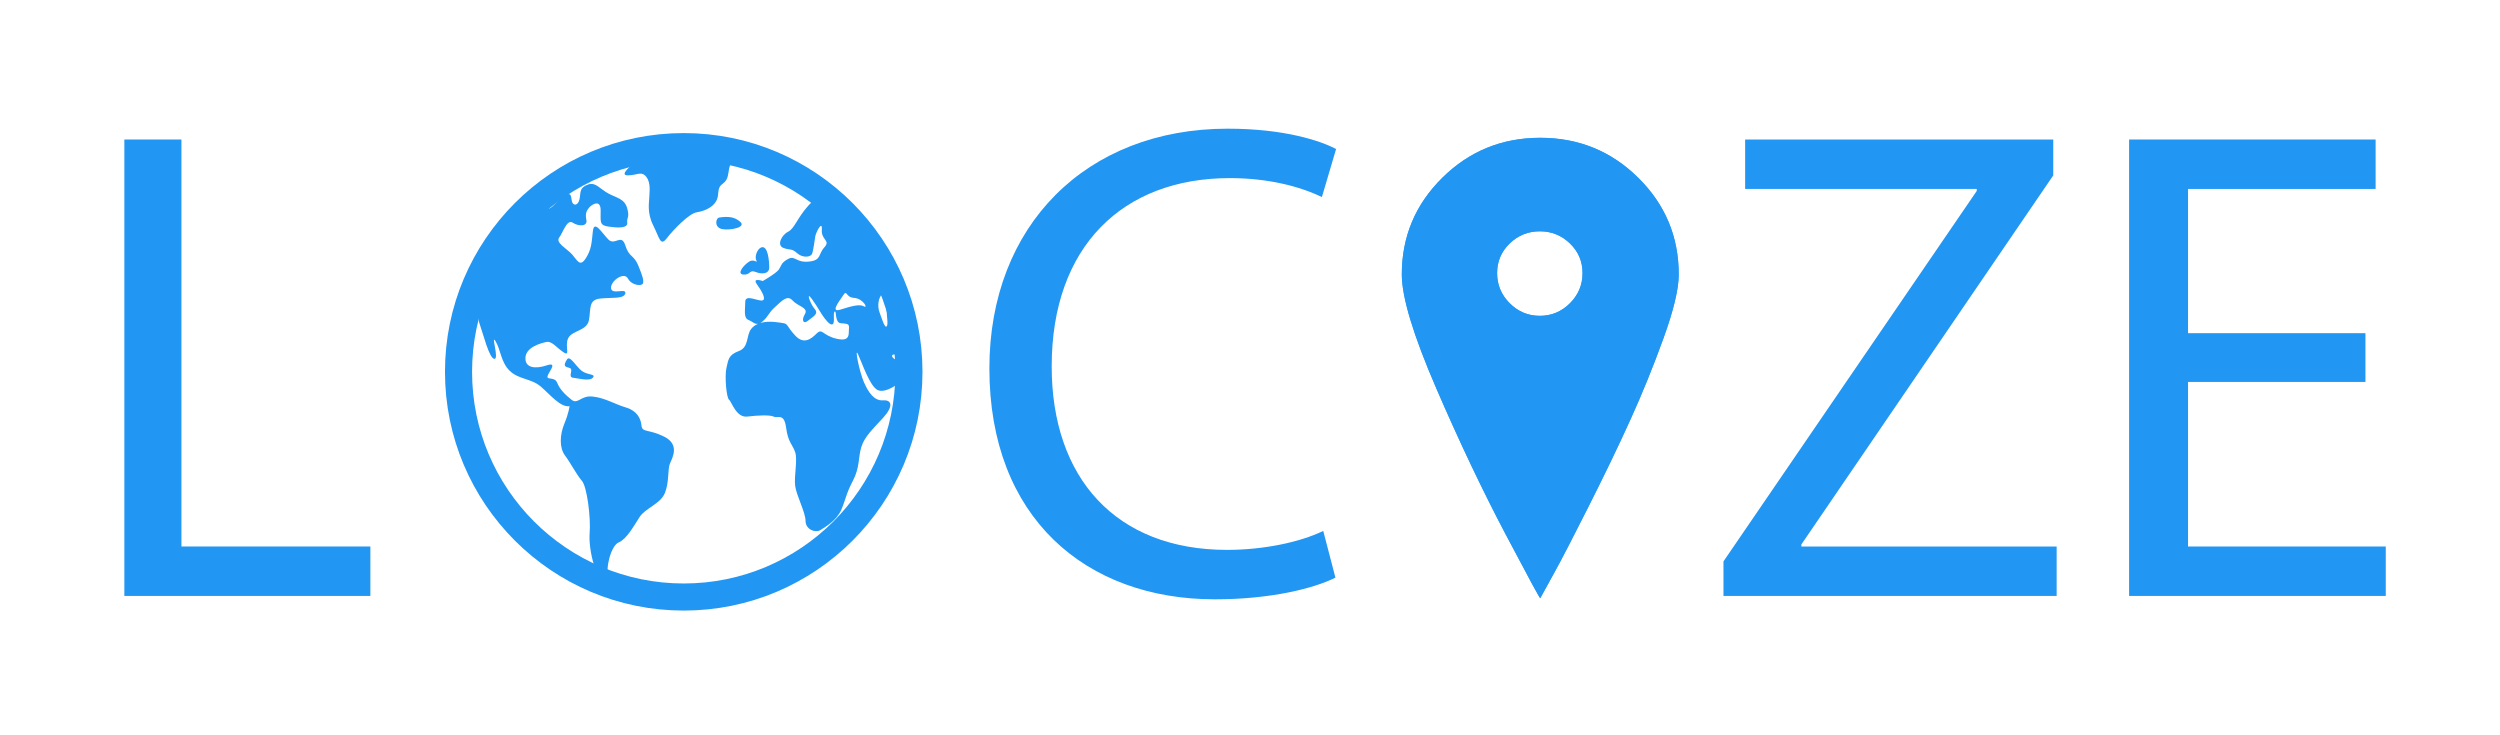
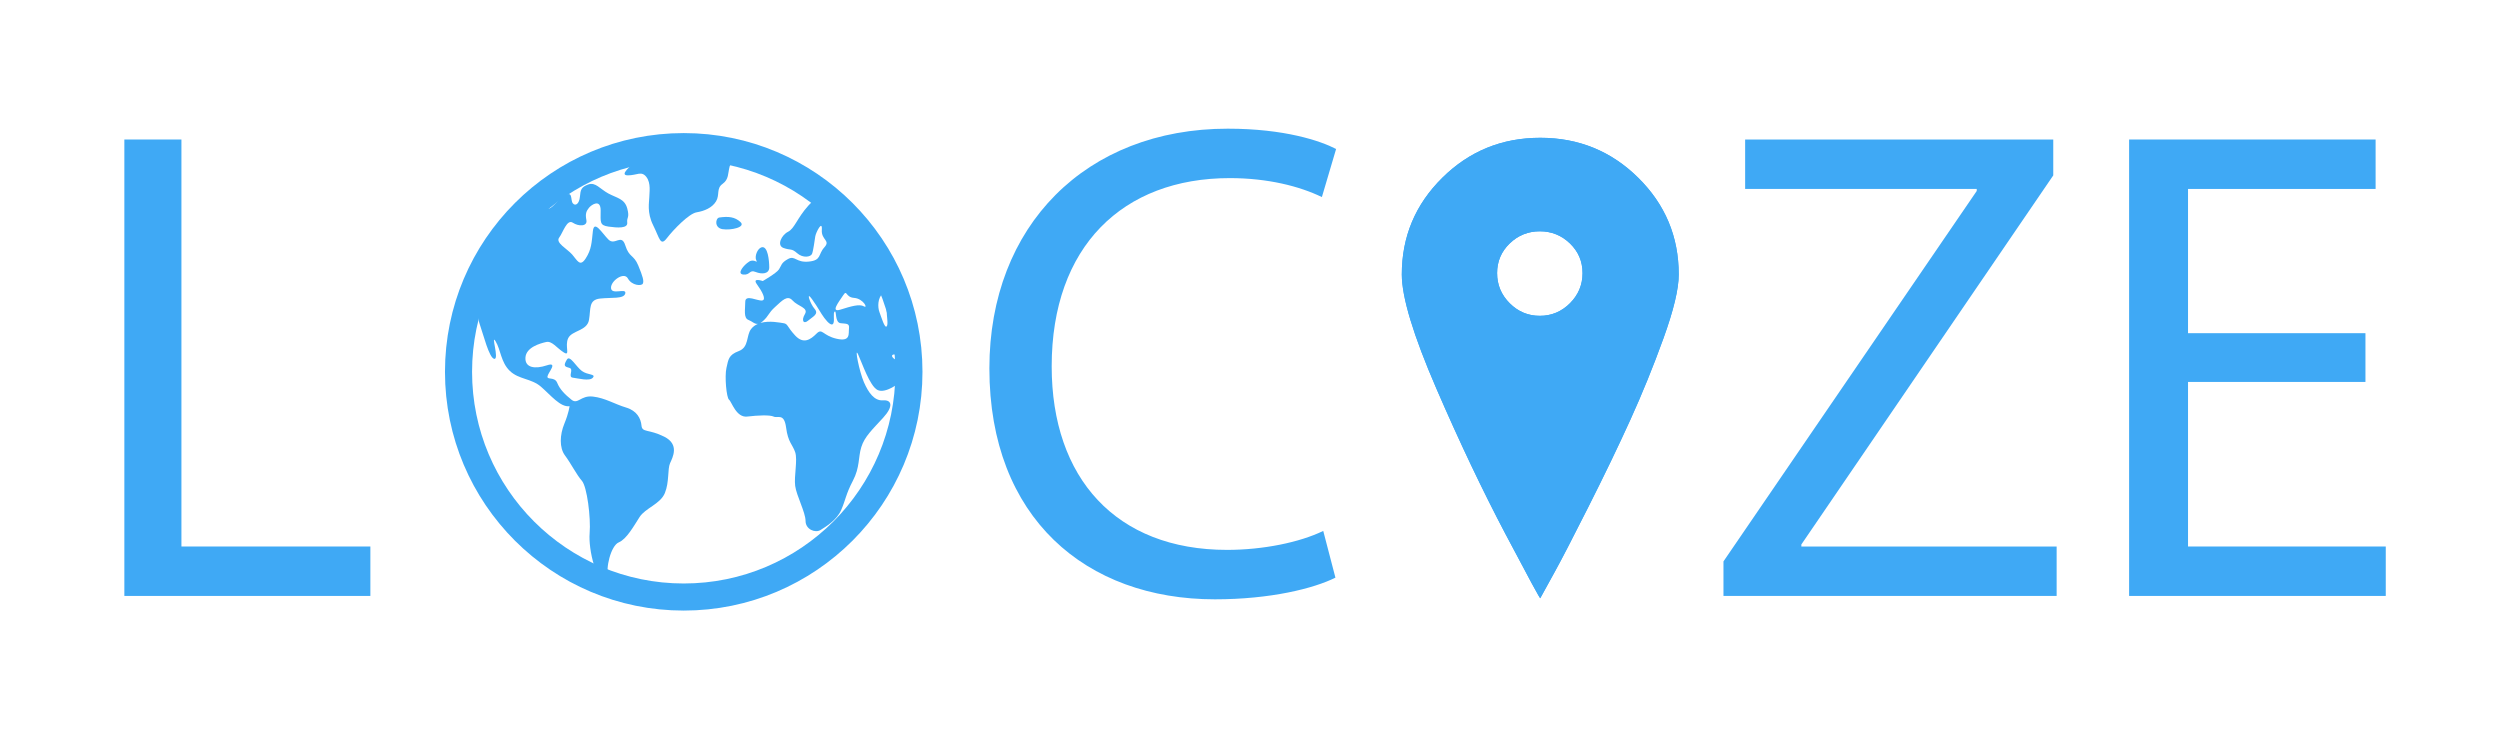
<svg xmlns="http://www.w3.org/2000/svg" xmlns:xlink="http://www.w3.org/1999/xlink" version="1.1" id="Layer_1" x="0px" y="0px" viewBox="0 0 738.336 217" enable-background="new 0 0 738.336 217" xml:space="preserve">
  <g>
    <g>
      <defs>
        <circle id="SVGID_1_" cx="201.619" cy="108.951" r="67.119" />
      </defs>
      <clipPath id="SVGID_2_">
        <use xlink:href="#SVGID_1_" overflow="visible" />
      </clipPath>
      <g clip-path="url(#SVGID_2_)">
-         <path fill="#2196F3" d="M142.926,73.62c-0.766,5.554,1.148,8.427,0,11.107c-1.149,2.681-2.49,7.469-1.341,10.724     c1.148,3.256,2.872,10.341,4.404,10.533c1.532,0.19-1.148-7.66,0.383-5.171c1.533,2.49,1.533,6.194,4.214,8.746     c2.681,2.553,6.32,2.17,9.192,4.659c2.872,2.49,5.744,6.129,8.426,5.746c0,0-0.192,1.915-1.533,5.17     c-1.34,3.255-1.532,7.084,0.192,9.383c1.723,2.298,3.447,5.746,4.979,7.469c1.532,1.724,2.681,10.915,2.298,15.511     c-0.383,4.596,1.723,14.937,6.51,17.235c4.788,2.298,0-1.149-0.957-4.021c-0.958-2.872,0.739-9.575,3.052-10.533     c2.31-0.958,4.417-4.787,6.14-7.469c1.723-2.681,6.128-3.83,7.469-7.084c1.341-3.256,0.766-7.085,1.532-8.81     c0.766-1.724,2.873-5.554-1.724-7.852c-4.595-2.297-6.51-1.148-6.703-3.255c-0.191-2.106-1.34-4.404-4.595-5.361     c-3.256-0.958-6.129-2.817-9.768-3.228c-3.639-0.411-4.404,2.462-6.319,0.929c-1.915-1.532-3.446-3.065-4.213-4.979     c-0.766-1.915-3.064-0.766-2.872-1.915c0.19-1.149,3.254-4.404-0.192-3.255c-3.446,1.149-6.51,0.766-6.319-2.297     c0.193-3.064,4.405-4.214,6.129-4.597c1.723-0.383,3.063,1.724,5.17,3.065c2.106,1.34,0.191-1.915,1.34-4.213     s5.554-2.106,6.128-5.361c0.575-3.255-0.191-5.937,3.256-6.32c3.446-0.383,7.084,0.191,7.468-1.533     c0.383-1.723-4.022,0.575-4.213-1.532c-0.192-2.106,3.83-4.978,4.979-2.872c1.149,2.106,4.021,2.298,4.405,1.532     c0.383-0.766,0-2.105-1.341-5.361c-1.34-3.256-2.681-2.298-3.83-5.937c-1.149-3.638-3.064,0.191-4.979-1.724     c-1.916-1.915-4.213-5.937-4.597-2.489c-0.383,3.447-0.383,5.361-2.105,8.042c-1.724,2.682-2.489,0.575-4.021-1.149     c-1.532-1.723-4.979-3.446-3.831-4.978c1.149-1.532,2.298-5.553,4.021-4.404c1.724,1.149,4.405,1.149,4.021-0.767     c-0.383-1.915,0-2.681,0.766-3.639c0.766-0.958,3.447-2.681,3.447,0.767c0,3.446-0.384,4.404,2.298,4.788     c2.681,0.383,5.744,0.574,5.554-1.149c-0.192-1.724,0.766-1.341,0-4.214c-0.767-2.872-3.064-3.063-5.554-4.404     c-2.489-1.34-3.831-3.446-5.937-2.681c-2.106,0.766-2.299,1.532-2.489,3.639c-0.192,2.107-1.341,2.873-2.107,1.915     c-0.766-0.958,0.192-4.022-2.681-2.106c-2.873,1.915-4.021,5.171-5.553,2.872c-1.533-2.297,2.297-6.319-1.724-4.595     c-4.022,1.723-6.895,3.638-4.788,4.404c2.107,0.766,4.213,2.107,2.107,2.873c-2.107,0.766-6.32-0.575-7.852,0.957     C147.138,65.96,142.926,73.62,142.926,73.62z" />
-         <path fill="#2196F3" d="M165.522,52.939c-0.01,2.141,0.575,3.829,2.49,1.915c1.915-1.915,3.063-4.212,4.405-3.256     c1.34,0.958,3.639,0.704,4.595,0.639c0.958-0.064,1.15-2.937,3.831-2.554c2.681,0.383,1.724-0.574,4.595-2.107     c2.873-1.532,9.001-4.212,2.681-3.446c-6.319,0.766-6.703-0.958-11.107,1.915c-4.403,2.873-5.36,2.873-6.509,3.639     c-1.149,0.766-2.49-2.298-4.022,0C164.947,51.98,165.533,50.757,165.522,52.939z" />
-         <path fill="#2196F3" d="M188.501,47.002c-2.263,1.956-5.744,4.788-3.064,4.788c2.681,0,3.983-1.404,5.439,0.447     c1.456,1.851,0.88,4.723,0.88,6.063s-0.766,4.405,1.149,8.235c1.916,3.829,2.106,6.319,4.022,3.829     c1.915-2.489,6.51-7.276,8.808-7.659c2.298-0.384,4.597-1.341,5.746-3.256c1.148-1.916,0-3.773,1.915-5.142     s1.531-3.093,2.107-5.199c0.573-2.107,5.745-2.107,3.446-3.255c-2.298-1.149-6.51-1.916-11.49-1.341     C202.481,45.087,192.715,43.364,188.501,47.002z" />
-         <path fill="#2196F3" d="M167.438,106.174c-1.218,1.987-0.575,2.107,0.766,2.49c1.34,0.383-0.575,2.68,0.957,2.872     c1.532,0.192,4.979,1.149,5.936,0c0.958-1.148-1.531-0.701-3.255-1.978C170.119,108.281,168.303,104.763,167.438,106.174z" />
-         <path fill="#2196F3" d="M260.122,137.388c-2.062,1.033-1.149,2.682-3.064,3.831c-1.915,1.148-1.148,1.531-1.723,4.213     c-0.576,2.68,0.191,4.212,1.532,2.106C258.207,145.432,262.419,136.239,260.122,137.388z" />
-         <path fill="#2196F3" d="M271.037,105.218c-0.574-3.256-4.787-32.747-4.787-32.747s-11.298-7.277-13.212-5.746     c-1.916,1.533-5.172,1.301-4.788-0.21c0.383-1.512,2.872-1.128-1.341-4.002c-4.213-2.873-4.979-5.362-8.233-1.724     c-3.256,3.639-4.022,6.703-5.938,7.66c-1.916,0.957-3.447,4.021-1.34,4.787c2.106,0.766,2.297,0,4.021,1.532     c1.724,1.532,4.022,1.148,4.405,0.192c0.383-0.958,0.766-4.021,0.957-5.171c0.192-1.149,2.139-4.979,1.931-1.915     c-0.207,3.064,2.665,3.064,0.75,5.17c-1.915,2.106-0.767,3.831-4.596,4.213s-4.021-1.915-6.128-0.766     c-2.106,1.148-1.916,1.915-2.681,3.063c-0.766,1.149-4.788,3.447-4.788,3.447s-3.255-1.149-1.723,0.958     c1.533,2.106,2.873,4.596,1.533,4.787c-1.341,0.192-4.98-1.915-4.98,0.384c0,2.297-0.574,4.787,0.958,5.362     c1.082,0.405,1.783,1.283,2.776,1.161c-0.769,0.332-1.469,0.813-2.01,1.52c-1.49,1.948-0.574,5.362-3.638,6.511     c-3.063,1.15-3.063,2.489-3.639,4.979c-0.573,2.489,0,8.809,0.766,9.383c0.766,0.574,2.107,5.362,5.362,4.979     c3.256-0.383,6.703-0.531,7.851,0.022c1.149,0.552,3.064-1.17,3.639,3.233c0.574,4.404,1.915,4.979,2.681,7.277     c0.766,2.297-0.383,7.086,0,9.958c0.383,2.872,3.064,7.852,3.064,10.341c0,2.488,2.872,3.638,4.404,2.681     c1.533-0.958,4.788-2.873,6.127-5.937c1.341-3.063,1.341-4.596,3.448-8.617c2.106-4.021,1.533-6.895,2.489-9.958     c0.958-3.064,3.262-5.17,6.418-8.617c3.156-3.446,2.588-5.362,0-5.17c-2.587,0.191-4.314-2.298-5.653-5.362     c-1.338-3.064-2.871-10.723-1.721-8.234c1.149,2.49,3.446,9.384,5.744,10.533c2.298,1.149,6.512-1.952,7.469-3.083     c0.958-1.131,0.575-4.386-1.916-5.726c-2.489-1.341-0.956-2.49,1.533-0.958C268.738,106.94,271.611,108.472,271.037,105.218z      M250.738,96.983c-0.191,1.531,0.575,4.021-3.639,3.064c-4.213-0.958-4.213-3.256-5.936-1.533     c-1.723,1.724-3.83,3.256-6.32,0.575c-2.489-2.681-2.106-3.447-3.446-3.639c-0.955-0.135-4.138-0.846-6.792-0.074     c0.207-0.123,0.427-0.285,0.664-0.5c1.916-1.724,1.533-2.298,3.639-4.213c2.107-1.916,3.639-3.638,5.17-1.916     c1.532,1.725,4.788,2.108,3.639,4.022s-0.383,3.063,0.958,1.915c1.339-1.149,3.254-1.915,1.915-3.446     c-1.341-1.532-2.681-5.554-0.766-2.874c1.915,2.681,2.489,4.022,3.638,5.554c1.149,1.532,2.298,2.49,2.681,1.532     c0.383-0.957-0.191-3.063,0.383-3.446c0.575-0.383,0,3.255,1.724,3.446C249.972,95.642,250.929,95.45,250.738,96.983z      M255.141,90.473c-1.341-0.766-3.828,0-6.892,0.956c-3.065,0.958-0.613-2.13,0.766-4.212c1.233-1.861,0.574,0.574,3.256,0.766     C254.952,88.174,256.483,91.238,255.141,90.473z M261.845,96.408c-0.575,0.575-1.532-2.681-2.106-4.213     c-0.575-1.532-0.56-4.195,1.056-5.675c2.014-1.847,1.05,2.419,1.05,4.718C261.845,93.536,262.419,95.833,261.845,96.408z" />
-         <path fill="#2196F3" d="M224.886,73.045c-1.173,0.353-2.106,2.681-1.532,3.831c0.576,1.149-0.574-0.575-2.105,0.383     c-1.533,0.957-3.809,3.639-1.713,3.829c2.096,0.192,1.713-1.532,3.628-0.766c1.915,0.766,4.021,0.575,4.021-1.34     C227.184,77.066,226.801,72.471,224.886,73.045z" />
-         <path fill="#2196F3" d="M212.439,64.237c-1.154,0.165-1.533,3.064,0.957,3.447c2.49,0.383,6.948-0.575,5.292-2.107     C217.035,64.045,215.121,63.854,212.439,64.237z" />
+         <path fill="#3FA9F5" d="M142.926,73.62c-0.766,5.554,1.148,8.427,0,11.107c-1.149,2.681-2.49,7.469-1.341,10.724     c1.148,3.256,2.872,10.341,4.404,10.533c1.532,0.19-1.148-7.66,0.383-5.171c1.533,2.49,1.533,6.194,4.214,8.746     c2.681,2.553,6.32,2.17,9.192,4.659c2.872,2.49,5.744,6.129,8.426,5.746c0,0-0.192,1.915-1.533,5.17     c-1.34,3.255-1.532,7.084,0.192,9.383c1.723,2.298,3.447,5.746,4.979,7.469c1.532,1.724,2.681,10.915,2.298,15.511     c-0.383,4.596,1.723,14.937,6.51,17.235c4.788,2.298,0-1.149-0.957-4.021c-0.958-2.872,0.739-9.575,3.052-10.533     c2.31-0.958,4.417-4.787,6.14-7.469c1.723-2.681,6.128-3.83,7.469-7.084c1.341-3.256,0.766-7.085,1.532-8.81     c0.766-1.724,2.873-5.554-1.724-7.852c-4.595-2.297-6.51-1.148-6.703-3.255c-0.191-2.106-1.34-4.404-4.595-5.361     c-3.256-0.958-6.129-2.817-9.768-3.228c-3.639-0.411-4.404,2.462-6.319,0.929c-1.915-1.532-3.446-3.065-4.213-4.979     c-0.766-1.915-3.064-0.766-2.872-1.915c0.19-1.149,3.254-4.404-0.192-3.255c-3.446,1.149-6.51,0.766-6.319-2.297     c0.193-3.064,4.405-4.214,6.129-4.597c1.723-0.383,3.063,1.724,5.17,3.065c2.106,1.34,0.191-1.915,1.34-4.213     s5.554-2.106,6.128-5.361c0.575-3.255-0.191-5.937,3.256-6.32c3.446-0.383,7.084,0.191,7.468-1.533     c0.383-1.723-4.022,0.575-4.213-1.532c-0.192-2.106,3.83-4.978,4.979-2.872c1.149,2.106,4.021,2.298,4.405,1.532     c0.383-0.766,0-2.105-1.341-5.361c-1.34-3.256-2.681-2.298-3.83-5.937c-1.149-3.638-3.064,0.191-4.979-1.724     c-1.916-1.915-4.213-5.937-4.597-2.489c-0.383,3.447-0.383,5.361-2.105,8.042c-1.724,2.682-2.489,0.575-4.021-1.149     c-1.532-1.723-4.979-3.446-3.831-4.978c1.149-1.532,2.298-5.553,4.021-4.404c1.724,1.149,4.405,1.149,4.021-0.767     c-0.383-1.915,0-2.681,0.766-3.639c0.766-0.958,3.447-2.681,3.447,0.767c0,3.446-0.384,4.404,2.298,4.788     c2.681,0.383,5.744,0.574,5.554-1.149c-0.192-1.724,0.766-1.341,0-4.214c-0.767-2.872-3.064-3.063-5.554-4.404     c-2.489-1.34-3.831-3.446-5.937-2.681c-2.106,0.766-2.299,1.532-2.489,3.639c-0.192,2.107-1.341,2.873-2.107,1.915     c-0.766-0.958,0.192-4.022-2.681-2.106c-2.873,1.915-4.021,5.171-5.553,2.872c-1.533-2.297,2.297-6.319-1.724-4.595     c-4.022,1.723-6.895,3.638-4.788,4.404c2.107,0.766,4.213,2.107,2.107,2.873c-2.107,0.766-6.32-0.575-7.852,0.957     C147.138,65.96,142.926,73.62,142.926,73.62z" />
+         <path fill="#3FA9F5" d="M165.522,52.939c-0.01,2.141,0.575,3.829,2.49,1.915c1.915-1.915,3.063-4.212,4.405-3.256     c1.34,0.958,3.639,0.704,4.595,0.639c0.958-0.064,1.15-2.937,3.831-2.554c2.681,0.383,1.724-0.574,4.595-2.107     c2.873-1.532,9.001-4.212,2.681-3.446c-6.319,0.766-6.703-0.958-11.107,1.915c-4.403,2.873-5.36,2.873-6.509,3.639     c-1.149,0.766-2.49-2.298-4.022,0C164.947,51.98,165.533,50.757,165.522,52.939z" />
+         <path fill="#3FA9F5" d="M188.501,47.002c-2.263,1.956-5.744,4.788-3.064,4.788c2.681,0,3.983-1.404,5.439,0.447     c1.456,1.851,0.88,4.723,0.88,6.063s-0.766,4.405,1.149,8.235c1.916,3.829,2.106,6.319,4.022,3.829     c1.915-2.489,6.51-7.276,8.808-7.659c2.298-0.384,4.597-1.341,5.746-3.256c1.148-1.916,0-3.773,1.915-5.142     s1.531-3.093,2.107-5.199c0.573-2.107,5.745-2.107,3.446-3.255c-2.298-1.149-6.51-1.916-11.49-1.341     C202.481,45.087,192.715,43.364,188.501,47.002z" />
+         <path fill="#3FA9F5" d="M167.438,106.174c-1.218,1.987-0.575,2.107,0.766,2.49c1.34,0.383-0.575,2.68,0.957,2.872     c1.532,0.192,4.979,1.149,5.936,0c0.958-1.148-1.531-0.701-3.255-1.978C170.119,108.281,168.303,104.763,167.438,106.174z" />
+         <path fill="#3FA9F5" d="M260.122,137.388c-2.062,1.033-1.149,2.682-3.064,3.831c-1.915,1.148-1.148,1.531-1.723,4.213     c-0.576,2.68,0.191,4.212,1.532,2.106C258.207,145.432,262.419,136.239,260.122,137.388z" />
+         <path fill="#3FA9F5" d="M271.037,105.218c-0.574-3.256-4.787-32.747-4.787-32.747s-11.298-7.277-13.212-5.746     c-1.916,1.533-5.172,1.301-4.788-0.21c0.383-1.512,2.872-1.128-1.341-4.002c-4.213-2.873-4.979-5.362-8.233-1.724     c-3.256,3.639-4.022,6.703-5.938,7.66c-1.916,0.957-3.447,4.021-1.34,4.787c2.106,0.766,2.297,0,4.021,1.532     c1.724,1.532,4.022,1.148,4.405,0.192c0.383-0.958,0.766-4.021,0.957-5.171c0.192-1.149,2.139-4.979,1.931-1.915     c-0.207,3.064,2.665,3.064,0.75,5.17c-1.915,2.106-0.767,3.831-4.596,4.213s-4.021-1.915-6.128-0.766     c-2.106,1.148-1.916,1.915-2.681,3.063c-0.766,1.149-4.788,3.447-4.788,3.447s-3.255-1.149-1.723,0.958     c1.533,2.106,2.873,4.596,1.533,4.787c-1.341,0.192-4.98-1.915-4.98,0.384c0,2.297-0.574,4.787,0.958,5.362     c1.082,0.405,1.783,1.283,2.776,1.161c-0.769,0.332-1.469,0.813-2.01,1.52c-1.49,1.948-0.574,5.362-3.638,6.511     c-3.063,1.15-3.063,2.489-3.639,4.979c-0.573,2.489,0,8.809,0.766,9.383c0.766,0.574,2.107,5.362,5.362,4.979     c3.256-0.383,6.703-0.531,7.851,0.022c1.149,0.552,3.064-1.17,3.639,3.233c0.574,4.404,1.915,4.979,2.681,7.277     c0.766,2.297-0.383,7.086,0,9.958c0.383,2.872,3.064,7.852,3.064,10.341c0,2.488,2.872,3.638,4.404,2.681     c1.533-0.958,4.788-2.873,6.127-5.937c1.341-3.063,1.341-4.596,3.448-8.617c2.106-4.021,1.533-6.895,2.489-9.958     c0.958-3.064,3.262-5.17,6.418-8.617c3.156-3.446,2.588-5.362,0-5.17c-2.587,0.191-4.314-2.298-5.653-5.362     c-1.338-3.064-2.871-10.723-1.721-8.234c1.149,2.49,3.446,9.384,5.744,10.533c2.298,1.149,6.512-1.952,7.469-3.083     c0.958-1.131,0.575-4.386-1.916-5.726c-2.489-1.341-0.956-2.49,1.533-0.958C268.738,106.94,271.611,108.472,271.037,105.218z      M250.738,96.983c-0.191,1.531,0.575,4.021-3.639,3.064c-4.213-0.958-4.213-3.256-5.936-1.533     c-1.723,1.724-3.83,3.256-6.32,0.575c-2.489-2.681-2.106-3.447-3.446-3.639c-0.955-0.135-4.138-0.846-6.792-0.074     c0.207-0.123,0.427-0.285,0.664-0.5c1.916-1.724,1.533-2.298,3.639-4.213c2.107-1.916,3.639-3.638,5.17-1.916     c1.532,1.725,4.788,2.108,3.639,4.022s-0.383,3.063,0.958,1.915c1.339-1.149,3.254-1.915,1.915-3.446     c-1.341-1.532-2.681-5.554-0.766-2.874c1.915,2.681,2.489,4.022,3.638,5.554c1.149,1.532,2.298,2.49,2.681,1.532     c0.383-0.957-0.191-3.063,0.383-3.446c0.575-0.383,0,3.255,1.724,3.446C249.972,95.642,250.929,95.45,250.738,96.983z      M255.141,90.473c-1.341-0.766-3.828,0-6.892,0.956c-3.065,0.958-0.613-2.13,0.766-4.212c1.233-1.861,0.574,0.574,3.256,0.766     C254.952,88.174,256.483,91.238,255.141,90.473z M261.845,96.408c-0.575,0.575-1.532-2.681-2.106-4.213     c-0.575-1.532-0.56-4.195,1.056-5.675c2.014-1.847,1.05,2.419,1.05,4.718C261.845,93.536,262.419,95.833,261.845,96.408z" />
+         <path fill="#3FA9F5" d="M224.886,73.045c-1.173,0.353-2.106,2.681-1.532,3.831c0.576,1.149-0.574-0.575-2.105,0.383     c-1.533,0.957-3.809,3.639-1.713,3.829c2.096,0.192,1.713-1.532,3.628-0.766c1.915,0.766,4.021,0.575,4.021-1.34     C227.184,77.066,226.801,72.471,224.886,73.045z" />
+         <path fill="#3FA9F5" d="M212.439,64.237c-1.154,0.165-1.533,3.064,0.957,3.447c2.49,0.383,6.948-0.575,5.292-2.107     C217.035,64.045,215.121,63.854,212.439,64.237z" />
      </g>
    </g>
    <g>
      <g>
-         <circle fill="none" stroke="#2196F3" stroke-width="8" stroke-miterlimit="10" cx="201.928" cy="109.814" r="66.51" />
+         <circle fill="none" stroke="#3FA9F5" stroke-width="8" stroke-miterlimit="10" cx="201.928" cy="109.814" r="66.51" />
      </g>
    </g>
  </g>
  <g>
    <g>
      <g>
        <defs>
          <rect id="SVGID_3_" x="414" y="40.695" width="81.977" height="136.096" />
        </defs>
        <clipPath id="SVGID_4_">
          <use xlink:href="#SVGID_3_" overflow="visible" />
        </clipPath>
        <path clip-path="url(#SVGID_4_)" fill="#3FA9F5" d="M483.84,52.513c-7.966-7.879-17.614-11.818-28.944-11.818     c-11.331,0-20.979,3.939-28.945,11.818C417.983,60.39,414,69.906,414,81.06c0,6.727,3.408,17.969,10.225,33.725     c6.814,15.756,13.631,30.096,20.446,43.02c6.816,12.924,10.225,19.208,10.225,18.854c1.062-1.947,2.522-4.604,4.381-7.967     c1.859-3.363,5.135-9.693,9.826-18.988c4.691-9.294,8.809-17.835,12.348-25.625c3.542-7.79,6.817-15.846,9.826-24.166     c3.01-8.321,4.514-14.605,4.514-18.854C495.79,69.906,491.807,60.39,483.84,52.513L483.84,52.513z M463.659,89.557     c-2.479,2.479-5.444,3.717-8.896,3.717c-3.453,0-6.418-1.238-8.896-3.717c-2.478-2.478-3.717-5.443-3.717-8.896     c0-3.452,1.239-6.373,3.717-8.763c2.479-2.39,5.443-3.585,8.896-3.585c3.452,0,6.417,1.195,8.896,3.585     c2.478,2.39,3.718,5.311,3.718,8.763C467.377,84.113,466.137,87.079,463.659,89.557L463.659,89.557z M463.659,89.557" />
      </g>
    </g>
    <g>
      <g>
        <defs>
          <rect id="SVGID_5_" x="414" y="40.695" width="81.977" height="136.096" />
        </defs>
        <clipPath id="SVGID_6_">
          <use xlink:href="#SVGID_5_" overflow="visible" />
        </clipPath>
-         <path clip-path="url(#SVGID_6_)" fill="#2196F3" d="M483.84,52.513c-7.966-7.879-17.614-11.818-28.944-11.818     c-11.331,0-20.979,3.939-28.945,11.818C417.983,60.39,414,69.906,414,81.06c0,6.727,3.408,17.969,10.225,33.725     c6.814,15.756,13.631,30.096,20.446,43.02c6.816,12.924,10.225,19.208,10.225,18.854c1.062-1.947,2.522-4.604,4.381-7.967     c1.859-3.363,5.135-9.693,9.826-18.988c4.691-9.294,8.809-17.835,12.348-25.625c3.542-7.79,6.817-15.846,9.826-24.166     c3.01-8.321,4.514-14.605,4.514-18.854C495.79,69.906,491.807,60.39,483.84,52.513L483.84,52.513z M463.659,89.557     c-2.479,2.479-5.444,3.717-8.896,3.717c-3.453,0-6.418-1.238-8.896-3.717c-2.478-2.478-3.717-5.443-3.717-8.896     c0-3.452,1.239-6.373,3.717-8.763c2.479-2.39,5.443-3.585,8.896-3.585c3.452,0,6.417,1.195,8.896,3.585     c2.478,2.39,3.718,5.311,3.718,8.763C467.377,84.113,466.137,87.079,463.659,89.557L463.659,89.557z M463.659,89.557" />
+         <path clip-path="url(#SVGID_6_)" fill="#3FA9F5" d="M483.84,52.513c-7.966-7.879-17.614-11.818-28.944-11.818     c-11.331,0-20.979,3.939-28.945,11.818C417.983,60.39,414,69.906,414,81.06c0,6.727,3.408,17.969,10.225,33.725     c6.814,15.756,13.631,30.096,20.446,43.02c6.816,12.924,10.225,19.208,10.225,18.854c1.062-1.947,2.522-4.604,4.381-7.967     c1.859-3.363,5.135-9.693,9.826-18.988c4.691-9.294,8.809-17.835,12.348-25.625c3.542-7.79,6.817-15.846,9.826-24.166     c3.01-8.321,4.514-14.605,4.514-18.854C495.79,69.906,491.807,60.39,483.84,52.513L483.84,52.513z M463.659,89.557     c-2.479,2.479-5.444,3.717-8.896,3.717c-3.453,0-6.418-1.238-8.896-3.717c-2.478-2.478-3.717-5.443-3.717-8.896     c0-3.452,1.239-6.373,3.717-8.763c2.479-2.39,5.443-3.585,8.896-3.585c3.452,0,6.417,1.195,8.896,3.585     c2.478,2.39,3.718,5.311,3.718,8.763C467.377,84.113,466.137,87.079,463.659,89.557L463.659,89.557z M463.659,89.557" />
      </g>
    </g>
    <g>
      <g>
        <defs>
          <rect id="SVGID_7_" x="414" y="40.695" width="81.977" height="136.096" />
        </defs>
        <clipPath id="SVGID_8_">
          <use xlink:href="#SVGID_7_" overflow="visible" />
        </clipPath>
      </g>
    </g>
  </g>
  <g>
-     <path fill="#2196F3" d="M36.726,41.202h16.856V161.4h55.802V176H36.726V41.202z" />
+     <path fill="#3FA9F5" d="M36.726,41.202h16.856V161.4h55.802V176H36.726V41.202z" />
  </g>
  <g>
-     <path fill="#2196F3" d="M394.398,170.6c-6.4,3.2-19.2,6.4-35.6,6.4c-38,0-66.599-24-66.599-68.199   c0-42.199,28.6-70.799,70.399-70.799c16.8,0,27.399,3.6,31.999,6l-4.199,14.2c-6.6-3.2-16-5.6-27.2-5.6   c-31.6,0-52.599,20.2-52.599,55.599c0,33,19,54.199,51.799,54.199c10.6,0,21.399-2.2,28.4-5.6L394.398,170.6z" />
+     <path fill="#3FA9F5" d="M394.398,170.6c-6.4,3.2-19.2,6.4-35.6,6.4c-38,0-66.599-24-66.599-68.199   c0-42.199,28.6-70.799,70.399-70.799c16.8,0,27.399,3.6,31.999,6l-4.199,14.2c-6.6-3.2-16-5.6-27.2-5.6   c-31.6,0-52.599,20.2-52.599,55.599c0,33,19,54.199,51.799,54.199c10.6,0,21.399-2.2,28.4-5.6L394.398,170.6z" />
  </g>
  <g>
-     <path fill="#2196F3" d="M509,165.801l74.799-109.399v-0.6H515.4v-14.6h90.998v10.6L532,160.801v0.6h75.398V176H509V165.801z" />
-     <path fill="#2196F3" d="M698.598,112.801h-52.399v48.6h58.399V176h-75.799V41.202h72.799v14.6h-55.399v42.6h52.399V112.801z" />
+     <path fill="#3FA9F5" d="M509,165.801l74.799-109.399v-0.6H515.4v-14.6h90.998v10.6L532,160.801v0.6h75.398V176H509V165.801z" />
+     <path fill="#3FA9F5" d="M698.598,112.801h-52.399v48.6h58.399V176h-75.799V41.202h72.799v14.6h-55.399v42.6h52.399V112.801z" />
  </g>
+   <g>
+ </g>
+   <g>
+ </g>
+   <g>
+ </g>
+   <g>
+ </g>
+   <g>
+ </g>
+   <g>
+ </g>
+   <g>
+ </g>
+   <g>
+ </g>
+   <g>
+ </g>
+   <g>
+ </g>
+   <g>
+ </g>
+   <g>
+ </g>
+   <g>
+ </g>
+   <g>
+ </g>
+   <g>
+ </g>
</svg>
